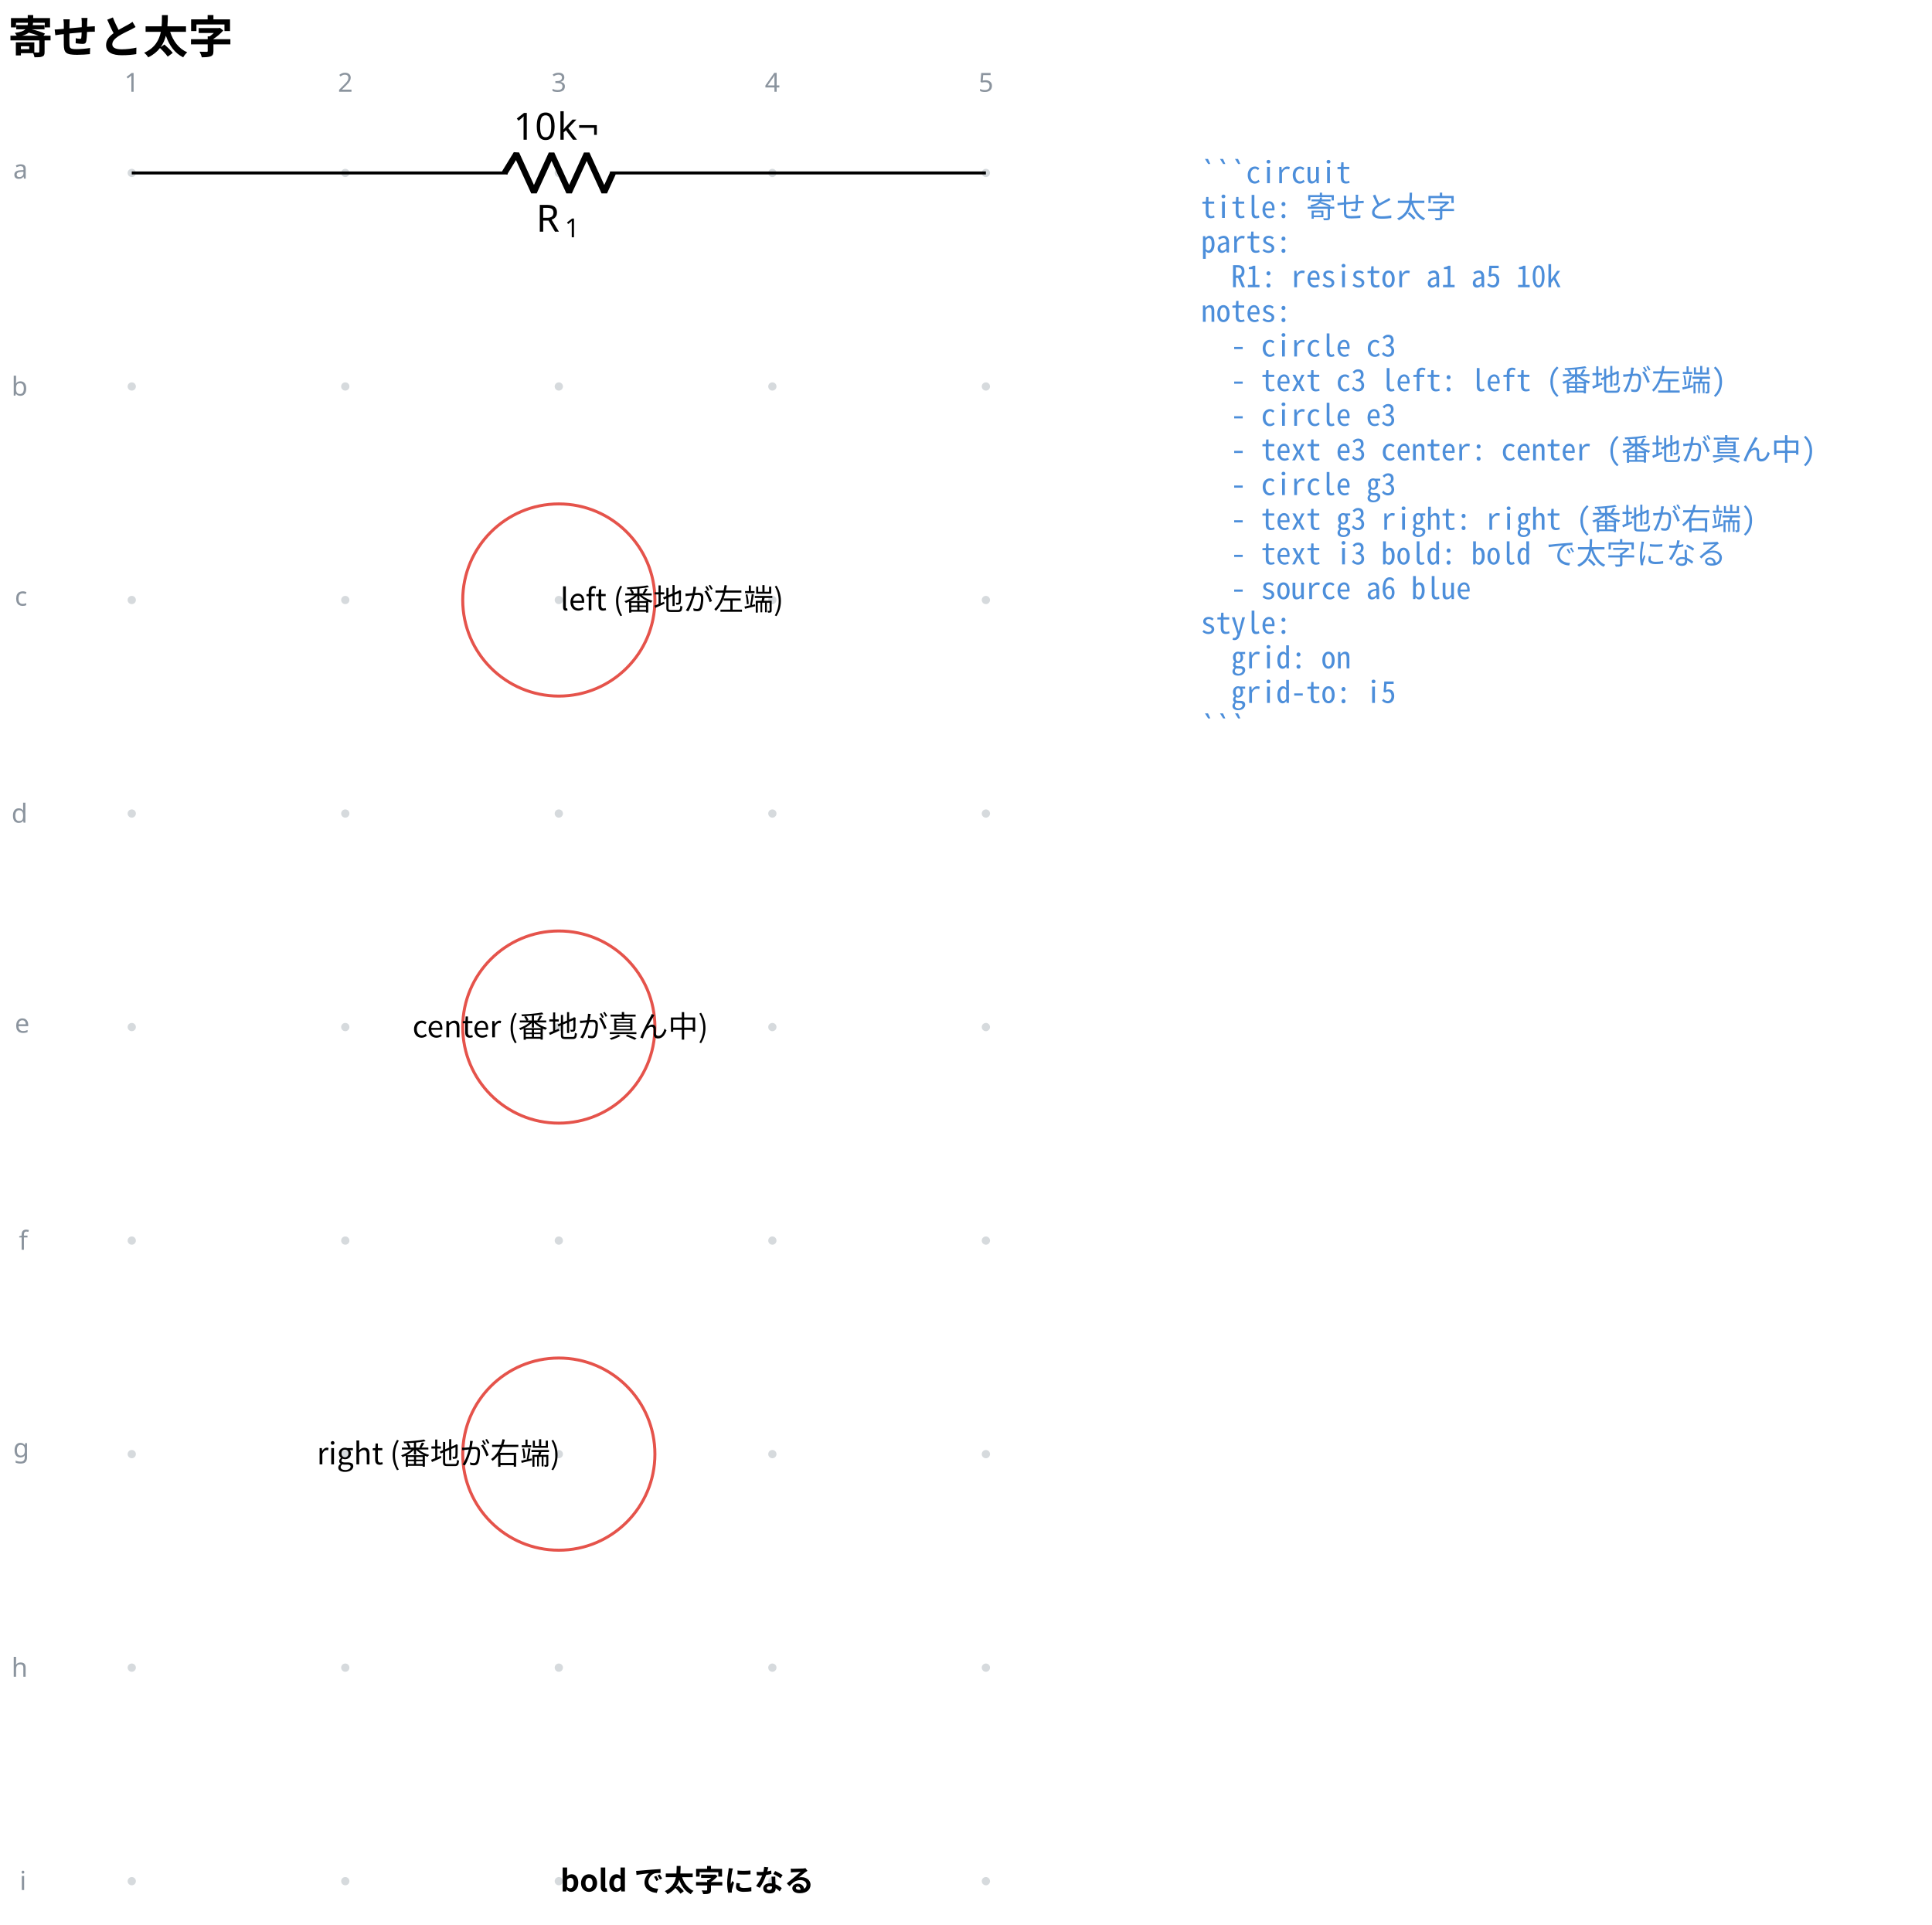
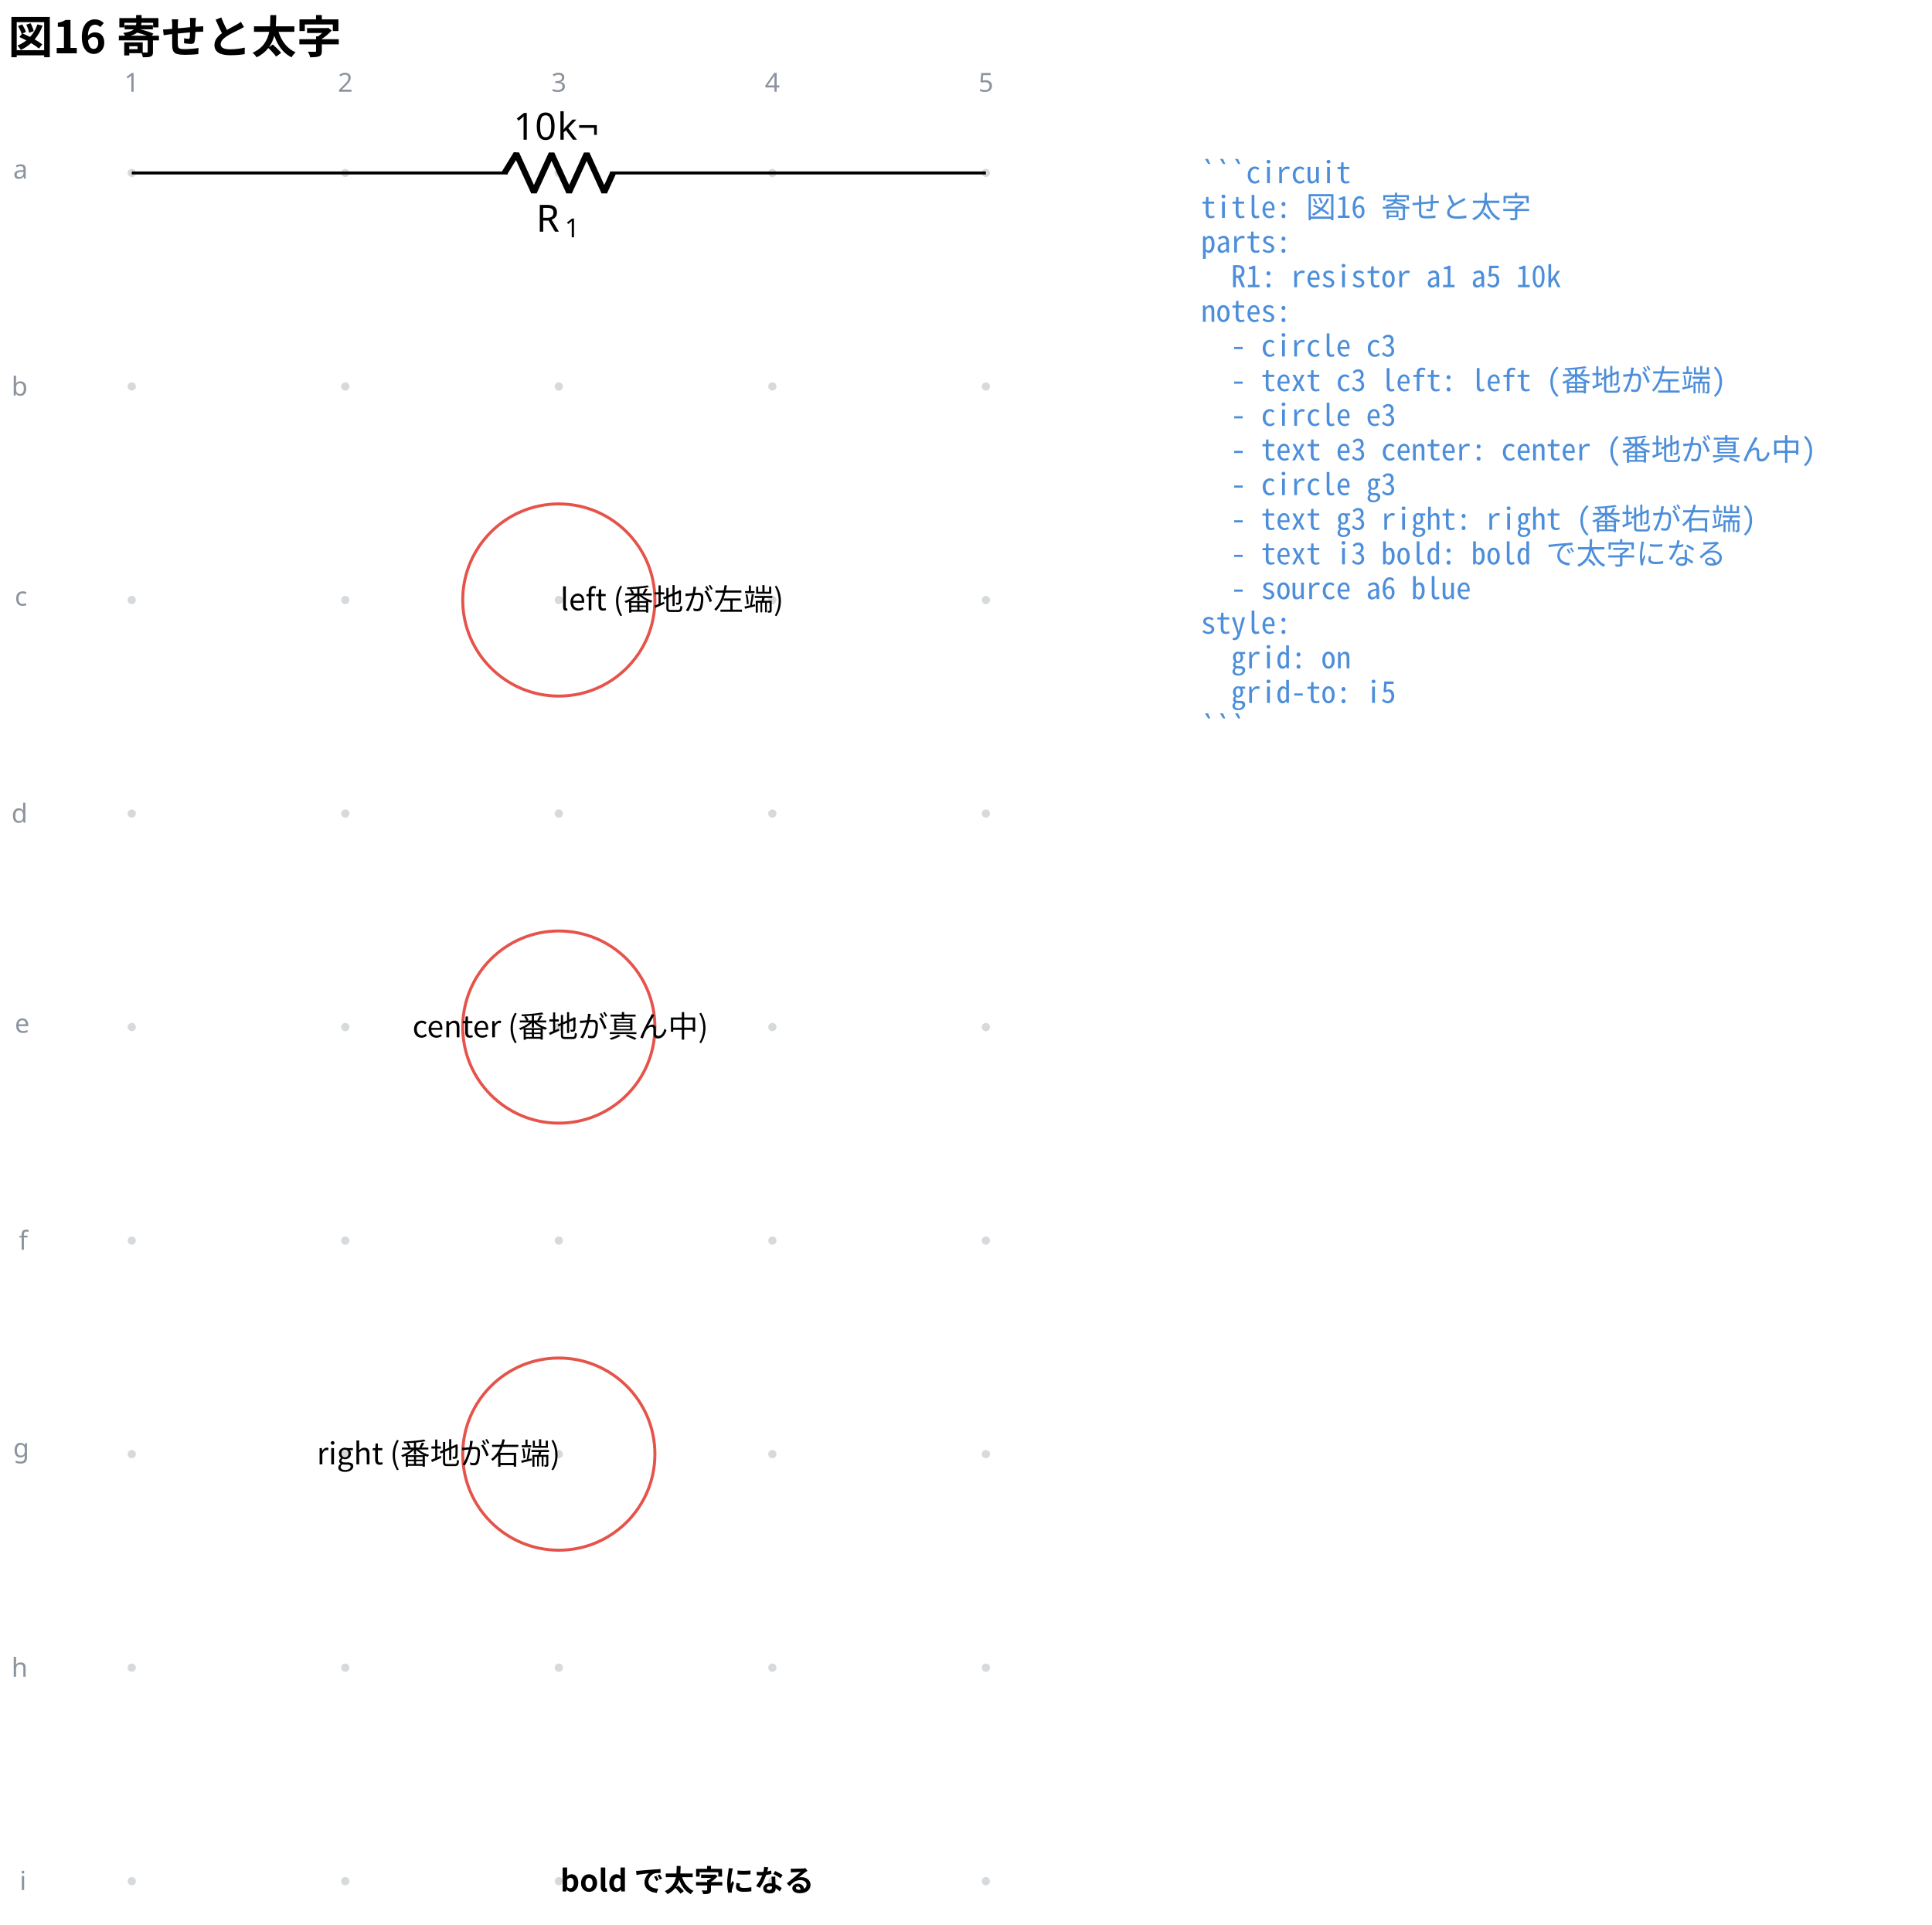
<svg xmlns="http://www.w3.org/2000/svg" data-circuit-fence="0.1.0" fill="currentColor" width="686.491" height="683.792" viewBox="-72 -72 514.869 512.844">
  <g stroke="currentColor" stroke-miterlimit="10" stroke-width=".8">
    <path fill="#8b949e" fill-opacity=".35" stroke="none" stroke-opacity=".35" d="M-35.787-25.909a1.1 1.1 0 1 0-2.2 0 1.1 1.1 0 0 0 2.2 0M-35.787 30.997a1.1 1.1 0 1 0-2.2 0 1.1 1.1 0 0 0 2.2 0M-35.787 87.902a1.1 1.1 0 1 0-2.2 0 1.1 1.1 0 0 0 2.2 0M-35.787 144.808a1.1 1.1 0 1 0-2.2 0 1.1 1.1 0 0 0 2.2 0M-35.787 201.713a1.1 1.1 0 1 0-2.2 0 1.1 1.1 0 0 0 2.2 0M-35.787 258.619a1.1 1.1 0 1 0-2.2 0 1.1 1.1 0 0 0 2.2 0M-35.787 315.524a1.1 1.1 0 1 0-2.2 0 1.1 1.1 0 0 0 2.2 0M-35.787 372.43a1.1 1.1 0 1 0-2.2 0 1.1 1.1 0 0 0 2.2 0M-35.787 429.335a1.1 1.1 0 1 0-2.2 0 1.1 1.1 0 0 0 2.2 0M21.118-25.909a1.1 1.1 0 1 0-2.2 0 1.1 1.1 0 0 0 2.2 0M21.118 30.997a1.1 1.1 0 1 0-2.2 0 1.1 1.1 0 0 0 2.2 0M21.118 87.902a1.1 1.1 0 1 0-2.2 0 1.1 1.1 0 0 0 2.2 0M21.118 144.808a1.1 1.1 0 1 0-2.2 0 1.1 1.1 0 0 0 2.2 0M21.118 201.713a1.1 1.1 0 1 0-2.2 0 1.1 1.1 0 0 0 2.2 0M21.118 258.619a1.1 1.1 0 1 0-2.2 0 1.1 1.1 0 0 0 2.2 0M21.118 315.524a1.1 1.1 0 1 0-2.2 0 1.1 1.1 0 0 0 2.2 0M21.118 372.43a1.1 1.1 0 1 0-2.2 0 1.1 1.1 0 0 0 2.2 0M21.118 429.335a1.1 1.1 0 1 0-2.2 0 1.1 1.1 0 0 0 2.2 0M78.024-25.909a1.1 1.1 0 1 0-2.2 0 1.1 1.1 0 0 0 2.2 0M78.024 30.997a1.1 1.1 0 1 0-2.2 0 1.1 1.1 0 0 0 2.2 0M78.024 87.902a1.1 1.1 0 1 0-2.2 0 1.1 1.1 0 0 0 2.2 0M78.024 144.808a1.1 1.1 0 1 0-2.2 0 1.1 1.1 0 0 0 2.2 0M78.024 201.713a1.1 1.1 0 1 0-2.2 0 1.1 1.1 0 0 0 2.2 0M78.024 258.619a1.1 1.1 0 1 0-2.2 0 1.1 1.1 0 0 0 2.2 0M78.024 315.524a1.1 1.1 0 1 0-2.2 0 1.1 1.1 0 0 0 2.2 0M78.024 372.43a1.1 1.1 0 1 0-2.2 0 1.1 1.1 0 0 0 2.2 0M78.024 429.335a1.1 1.1 0 1 0-2.2 0 1.1 1.1 0 0 0 2.2 0M134.93-25.909a1.1 1.1 0 1 0-2.2 0 1.1 1.1 0 0 0 2.2 0M134.93 30.997a1.1 1.1 0 1 0-2.2 0 1.1 1.1 0 0 0 2.2 0M134.93 87.902a1.1 1.1 0 1 0-2.2 0 1.1 1.1 0 0 0 2.2 0M134.93 144.808a1.1 1.1 0 1 0-2.2 0 1.1 1.1 0 0 0 2.2 0M134.93 201.713a1.1 1.1 0 1 0-2.2 0 1.1 1.1 0 0 0 2.2 0M134.93 258.619a1.1 1.1 0 1 0-2.2 0 1.1 1.1 0 0 0 2.2 0M134.93 315.524a1.1 1.1 0 1 0-2.2 0 1.1 1.1 0 0 0 2.2 0M134.93 372.43a1.1 1.1 0 1 0-2.2 0 1.1 1.1 0 0 0 2.2 0M134.93 429.335a1.1 1.1 0 1 0-2.2 0 1.1 1.1 0 0 0 2.2 0M191.835-25.909a1.1 1.1 0 1 0-2.2 0 1.1 1.1 0 0 0 2.2 0M191.835 30.997a1.1 1.1 0 1 0-2.2 0 1.1 1.1 0 0 0 2.2 0M191.835 87.902a1.1 1.1 0 1 0-2.2 0 1.1 1.1 0 0 0 2.2 0M191.835 144.808a1.1 1.1 0 1 0-2.2 0 1.1 1.1 0 0 0 2.2 0M191.835 201.713a1.1 1.1 0 1 0-2.2 0 1.1 1.1 0 0 0 2.2 0M191.835 258.619a1.1 1.1 0 1 0-2.2 0 1.1 1.1 0 0 0 2.2 0M191.835 315.524a1.1 1.1 0 1 0-2.2 0 1.1 1.1 0 0 0 2.2 0M191.835 372.43a1.1 1.1 0 1 0-2.2 0 1.1 1.1 0 0 0 2.2 0M191.835 429.335a1.1 1.1 0 1 0-2.2 0 1.1 1.1 0 0 0 2.2 0m-1.1 0" />
    <g fill="#8b949e" stroke="#8b949e">
      <text x="-36.887" y="-25.909" fill="#8b949e" stroke="none" font-family="cmr7" font-size="7" transform="translate(-1.993 -21.645)">1</text>
    </g>
    <g fill="#8b949e" stroke="#8b949e">
      <text x="-36.887" y="-25.909" fill="#8b949e" stroke="none" font-family="cmr7" font-size="7" transform="translate(54.912 -21.645)">2</text>
    </g>
    <g fill="#8b949e" stroke="#8b949e">
      <text x="-36.887" y="-25.909" fill="#8b949e" stroke="none" font-family="cmr7" font-size="7" transform="translate(111.818 -21.645)">3</text>
    </g>
    <g fill="#8b949e" stroke="#8b949e">
      <text x="-36.887" y="-25.909" fill="#8b949e" stroke="none" font-family="cmr7" font-size="7" transform="translate(168.723 -21.645)">4</text>
    </g>
    <g fill="#8b949e" stroke="#8b949e">
      <text x="-36.887" y="-25.909" fill="#8b949e" stroke="none" font-family="cmr7" font-size="7" transform="translate(225.629 -21.645)">5</text>
    </g>
    <g fill="#8b949e" stroke="#8b949e">
      <text x="-36.887" y="-25.909" fill="#8b949e" stroke="none" font-family="cmr7" font-size="7" transform="translate(-31.62 1.507)">a</text>
    </g>
    <g fill="#8b949e" stroke="#8b949e">
      <text x="-36.887" y="-25.909" fill="#8b949e" stroke="none" font-family="cmr7" font-size="7" transform="translate(-32.05 59.336)">b</text>
    </g>
    <g fill="#8b949e" stroke="#8b949e">
      <text x="-36.887" y="-25.909" fill="#8b949e" stroke="none" font-family="cmr7" font-size="7" transform="translate(-31.189 115.318)">c</text>
    </g>
    <g fill="#8b949e" stroke="#8b949e">
      <text x="-36.887" y="-25.909" fill="#8b949e" stroke="none" font-family="cmr7" font-size="7" transform="translate(-32.05 173.147)">d</text>
    </g>
    <g fill="#8b949e" stroke="#8b949e">
      <text x="-36.887" y="-25.909" fill="#8b949e" stroke="none" font-family="cmr7" font-size="7" transform="translate(-31.189 229.129)">e</text>
    </g>
    <g fill="#8b949e" stroke="#8b949e">
      <text x="-36.887" y="-25.909" fill="#8b949e" stroke="none" font-family="cmr7" font-size="7" transform="translate(-30.112 286.958)">f</text>
    </g>
    <g fill="#8b949e" stroke="#8b949e">
      <text x="-36.887" y="-25.909" fill="#8b949e" stroke="none" font-family="cmr7" font-size="7" transform="translate(-31.62 342.26)">g</text>
    </g>
    <g fill="#8b949e" stroke="#8b949e">
      <text x="-36.887" y="-25.909" fill="#8b949e" stroke="none" font-family="cmr7" font-size="7" transform="translate(-32.05 400.769)">h</text>
    </g>
    <g fill="#8b949e" stroke="#8b949e">
      <text x="-36.887" y="-25.909" fill="#8b949e" stroke="none" font-family="cmr7" font-size="7" transform="translate(-29.897 457.598)">i</text>
    </g>
    <path fill="none" d="M-36.887-25.909h.4m-.4 0H63.266m27.315 0h100.154m-.401 0h.4" />
    <g stroke-linejoin="bevel" stroke-width="1.6">
      <path fill="none" d="m62.466-25.909 3.143-5.121 4.686 10.243 4.686-10.243 4.686 10.243 4.685-10.243 4.686 10.243 2.343-5.122" />
    </g>
    <g stroke="none">
      <text x="-36.887" y="-25.909" font-family="cmmi10" font-size="10" transform="translate(107.771 15.648)">R</text>
      <text x="-29.294" y="-24.409" font-family="cmr7" font-size="7" transform="translate(107.771 15.648)">1</text>
    </g>
    <g stroke="none" font-family="cmr10" font-size="10">
      <text x="-36.887" y="-25.909" transform="translate(101.728 -8.863)">10</text>
      <text x="-25.221" y="-25.909" transform="translate(101.728 -8.863)">k¬</text>
    </g>
    <path fill="none" stroke="#e5534b" d="M102.531 87.902c0-14.142-11.465-25.607-25.607-25.607-14.143 0-25.607 11.465-25.607 25.607 0 14.143 11.464 25.608 25.607 25.608s25.607-11.465 25.607-25.608Zm-25.607 0" />
    <g>
      <text x="-36.887" y="-25.909" fill="currentColor" stroke="none" font-family="'Noto Sans CJK JP','Noto Sans JP','Hiragino Sans','Yu Gothic',sans-serif" font-size="8" transform="translate(114.211 116.544)">left (番地が左端)</text>
    </g>
    <path fill="none" stroke="#e5534b" d="M102.531 201.713c0-14.142-11.465-25.607-25.607-25.607-14.143 0-25.607 11.465-25.607 25.607 0 14.143 11.464 25.607 25.607 25.607s25.607-11.464 25.607-25.607Zm-25.607 0" />
    <g>
      <text x="-36.887" y="-25.909" fill="currentColor" stroke="none" font-family="'Noto Sans CJK JP','Noto Sans JP','Hiragino Sans','Yu Gothic',sans-serif" font-size="8" transform="translate(114.211 230.355)" text-anchor="middle">center (番地が真ん中)</text>
    </g>
    <path fill="none" stroke="#e5534b" d="M102.531 315.524c0-14.143-11.465-25.607-25.607-25.607-14.143 0-25.607 11.464-25.607 25.607s11.464 25.607 25.607 25.607 25.607-11.464 25.607-25.607Zm-25.607 0" />
    <g>
      <text x="-36.887" y="-25.909" fill="currentColor" stroke="none" font-family="'Noto Sans CJK JP','Noto Sans JP','Hiragino Sans','Yu Gothic',sans-serif" font-size="8" transform="translate(114.211 344.166)" text-anchor="end">right (番地が右端)</text>
    </g>
    <g>
      <text x="-36.887" y="-25.909" fill="currentColor" stroke="none" font-family="'Noto Sans CJK JP','Noto Sans JP','Hiragino Sans','Yu Gothic',sans-serif" font-size="8" transform="translate(114.211 457.988)" font-weight="bold">bold で太字になる</text>
    </g>
    <g>
      <text x="-36.887" y="-25.909" fill="#4c8eda" stroke="none" font-family="'Noto Sans Mono CJK JP',ui-monospace,'SFMono-Regular',Consolas,'Liberation Mono',monospace" font-size="8" transform="translate(284.927 2.733)" xml:space="preserve">```circuit</text>
    </g>
    <g>
-       <text x="-36.887" y="-25.909" fill="#4c8eda" stroke="none" font-family="'Noto Sans Mono CJK JP',ui-monospace,'SFMono-Regular',Consolas,'Liberation Mono',monospace" font-size="8" transform="translate(284.927 11.98)" xml:space="preserve">title: 寄せと太字</text>
+       <text x="-36.887" y="-25.909" fill="#4c8eda" stroke="none" font-family="'Noto Sans Mono CJK JP',ui-monospace,'SFMono-Regular',Consolas,'Liberation Mono',monospace" font-size="8" transform="translate(284.927 11.98)" xml:space="preserve">title: 図16 寄せと太字</text>
    </g>
    <g>
      <text x="-36.887" y="-25.909" fill="#4c8eda" stroke="none" font-family="'Noto Sans Mono CJK JP',ui-monospace,'SFMono-Regular',Consolas,'Liberation Mono',monospace" font-size="8" transform="translate(284.927 21.2)" xml:space="preserve">parts:</text>
    </g>
    <g>
      <text x="-36.887" y="-25.909" fill="#4c8eda" stroke="none" font-family="'Noto Sans Mono CJK JP',ui-monospace,'SFMono-Regular',Consolas,'Liberation Mono',monospace" font-size="8" transform="translate(284.927 30.446)" xml:space="preserve">  R1: resistor a1 a5 10k</text>
    </g>
    <g>
      <text x="-36.887" y="-25.909" fill="#4c8eda" stroke="none" font-family="'Noto Sans Mono CJK JP',ui-monospace,'SFMono-Regular',Consolas,'Liberation Mono',monospace" font-size="8" transform="translate(284.927 39.665)" xml:space="preserve">notes:</text>
    </g>
    <g>
      <text x="-36.887" y="-25.909" fill="#4c8eda" stroke="none" font-family="'Noto Sans Mono CJK JP',ui-monospace,'SFMono-Regular',Consolas,'Liberation Mono',monospace" font-size="8" transform="translate(284.927 48.912)" xml:space="preserve">  - circle c3</text>
    </g>
    <g>
      <text x="-36.887" y="-25.909" fill="#4c8eda" stroke="none" font-family="'Noto Sans Mono CJK JP',ui-monospace,'SFMono-Regular',Consolas,'Liberation Mono',monospace" font-size="8" transform="translate(284.927 58.131)" xml:space="preserve">  - text c3 left: left (番地が左端)</text>
    </g>
    <g>
      <text x="-36.887" y="-25.909" fill="#4c8eda" stroke="none" font-family="'Noto Sans Mono CJK JP',ui-monospace,'SFMono-Regular',Consolas,'Liberation Mono',monospace" font-size="8" transform="translate(284.927 67.378)" xml:space="preserve">  - circle e3</text>
    </g>
    <g>
      <text x="-36.887" y="-25.909" fill="#4c8eda" stroke="none" font-family="'Noto Sans Mono CJK JP',ui-monospace,'SFMono-Regular',Consolas,'Liberation Mono',monospace" font-size="8" transform="translate(284.927 76.596)" xml:space="preserve">  - text e3 center: center (番地が真ん中)</text>
    </g>
    <g>
      <text x="-36.887" y="-25.909" fill="#4c8eda" stroke="none" font-family="'Noto Sans Mono CJK JP',ui-monospace,'SFMono-Regular',Consolas,'Liberation Mono',monospace" font-size="8" transform="translate(284.927 85.844)" xml:space="preserve">  - circle g3</text>
    </g>
    <g>
      <text x="-36.887" y="-25.909" fill="#4c8eda" stroke="none" font-family="'Noto Sans Mono CJK JP',ui-monospace,'SFMono-Regular',Consolas,'Liberation Mono',monospace" font-size="8" transform="translate(284.927 95.091)" xml:space="preserve">  - text g3 right: right (番地が右端)</text>
    </g>
    <g>
      <text x="-36.887" y="-25.909" fill="#4c8eda" stroke="none" font-family="'Noto Sans Mono CJK JP',ui-monospace,'SFMono-Regular',Consolas,'Liberation Mono',monospace" font-size="8" transform="translate(284.927 104.31)" xml:space="preserve">  - text i3 bold: bold で太字になる</text>
    </g>
    <g>
      <text x="-36.887" y="-25.909" fill="#4c8eda" stroke="none" font-family="'Noto Sans Mono CJK JP',ui-monospace,'SFMono-Regular',Consolas,'Liberation Mono',monospace" font-size="8" transform="translate(284.927 113.557)" xml:space="preserve">  - source a6 blue</text>
    </g>
    <g>
      <text x="-36.887" y="-25.909" fill="#4c8eda" stroke="none" font-family="'Noto Sans Mono CJK JP',ui-monospace,'SFMono-Regular',Consolas,'Liberation Mono',monospace" font-size="8" transform="translate(284.927 122.775)" xml:space="preserve">style:</text>
    </g>
    <g>
      <text x="-36.887" y="-25.909" fill="#4c8eda" stroke="none" font-family="'Noto Sans Mono CJK JP',ui-monospace,'SFMono-Regular',Consolas,'Liberation Mono',monospace" font-size="8" transform="translate(284.927 132.023)" xml:space="preserve">  grid: on</text>
    </g>
    <g>
      <text x="-36.887" y="-25.909" fill="#4c8eda" stroke="none" font-family="'Noto Sans Mono CJK JP',ui-monospace,'SFMono-Regular',Consolas,'Liberation Mono',monospace" font-size="8" transform="translate(284.927 141.241)" xml:space="preserve">  grid-to: i5</text>
    </g>
    <g>
      <text x="-36.887" y="-25.909" fill="#4c8eda" stroke="none" font-family="'Noto Sans Mono CJK JP',ui-monospace,'SFMono-Regular',Consolas,'Liberation Mono',monospace" font-size="8" transform="translate(284.927 150.488)" xml:space="preserve">```</text>
    </g>
    <g>
-       <text x="-36.887" y="-25.909" fill="currentColor" stroke="none" font-family="'Noto Sans CJK JP','Noto Sans JP','Hiragino Sans','Yu Gothic',sans-serif" font-size="12" transform="translate(-32.983 -31.889)" font-weight="bold">寄せと太字</text>
+       <text x="-36.887" y="-25.909" fill="currentColor" stroke="none" font-family="'Noto Sans CJK JP','Noto Sans JP','Hiragino Sans','Yu Gothic',sans-serif" font-size="12" transform="translate(-32.983 -31.889)" font-weight="bold">図16 寄せと太字</text>
    </g>
  </g>
</svg>
